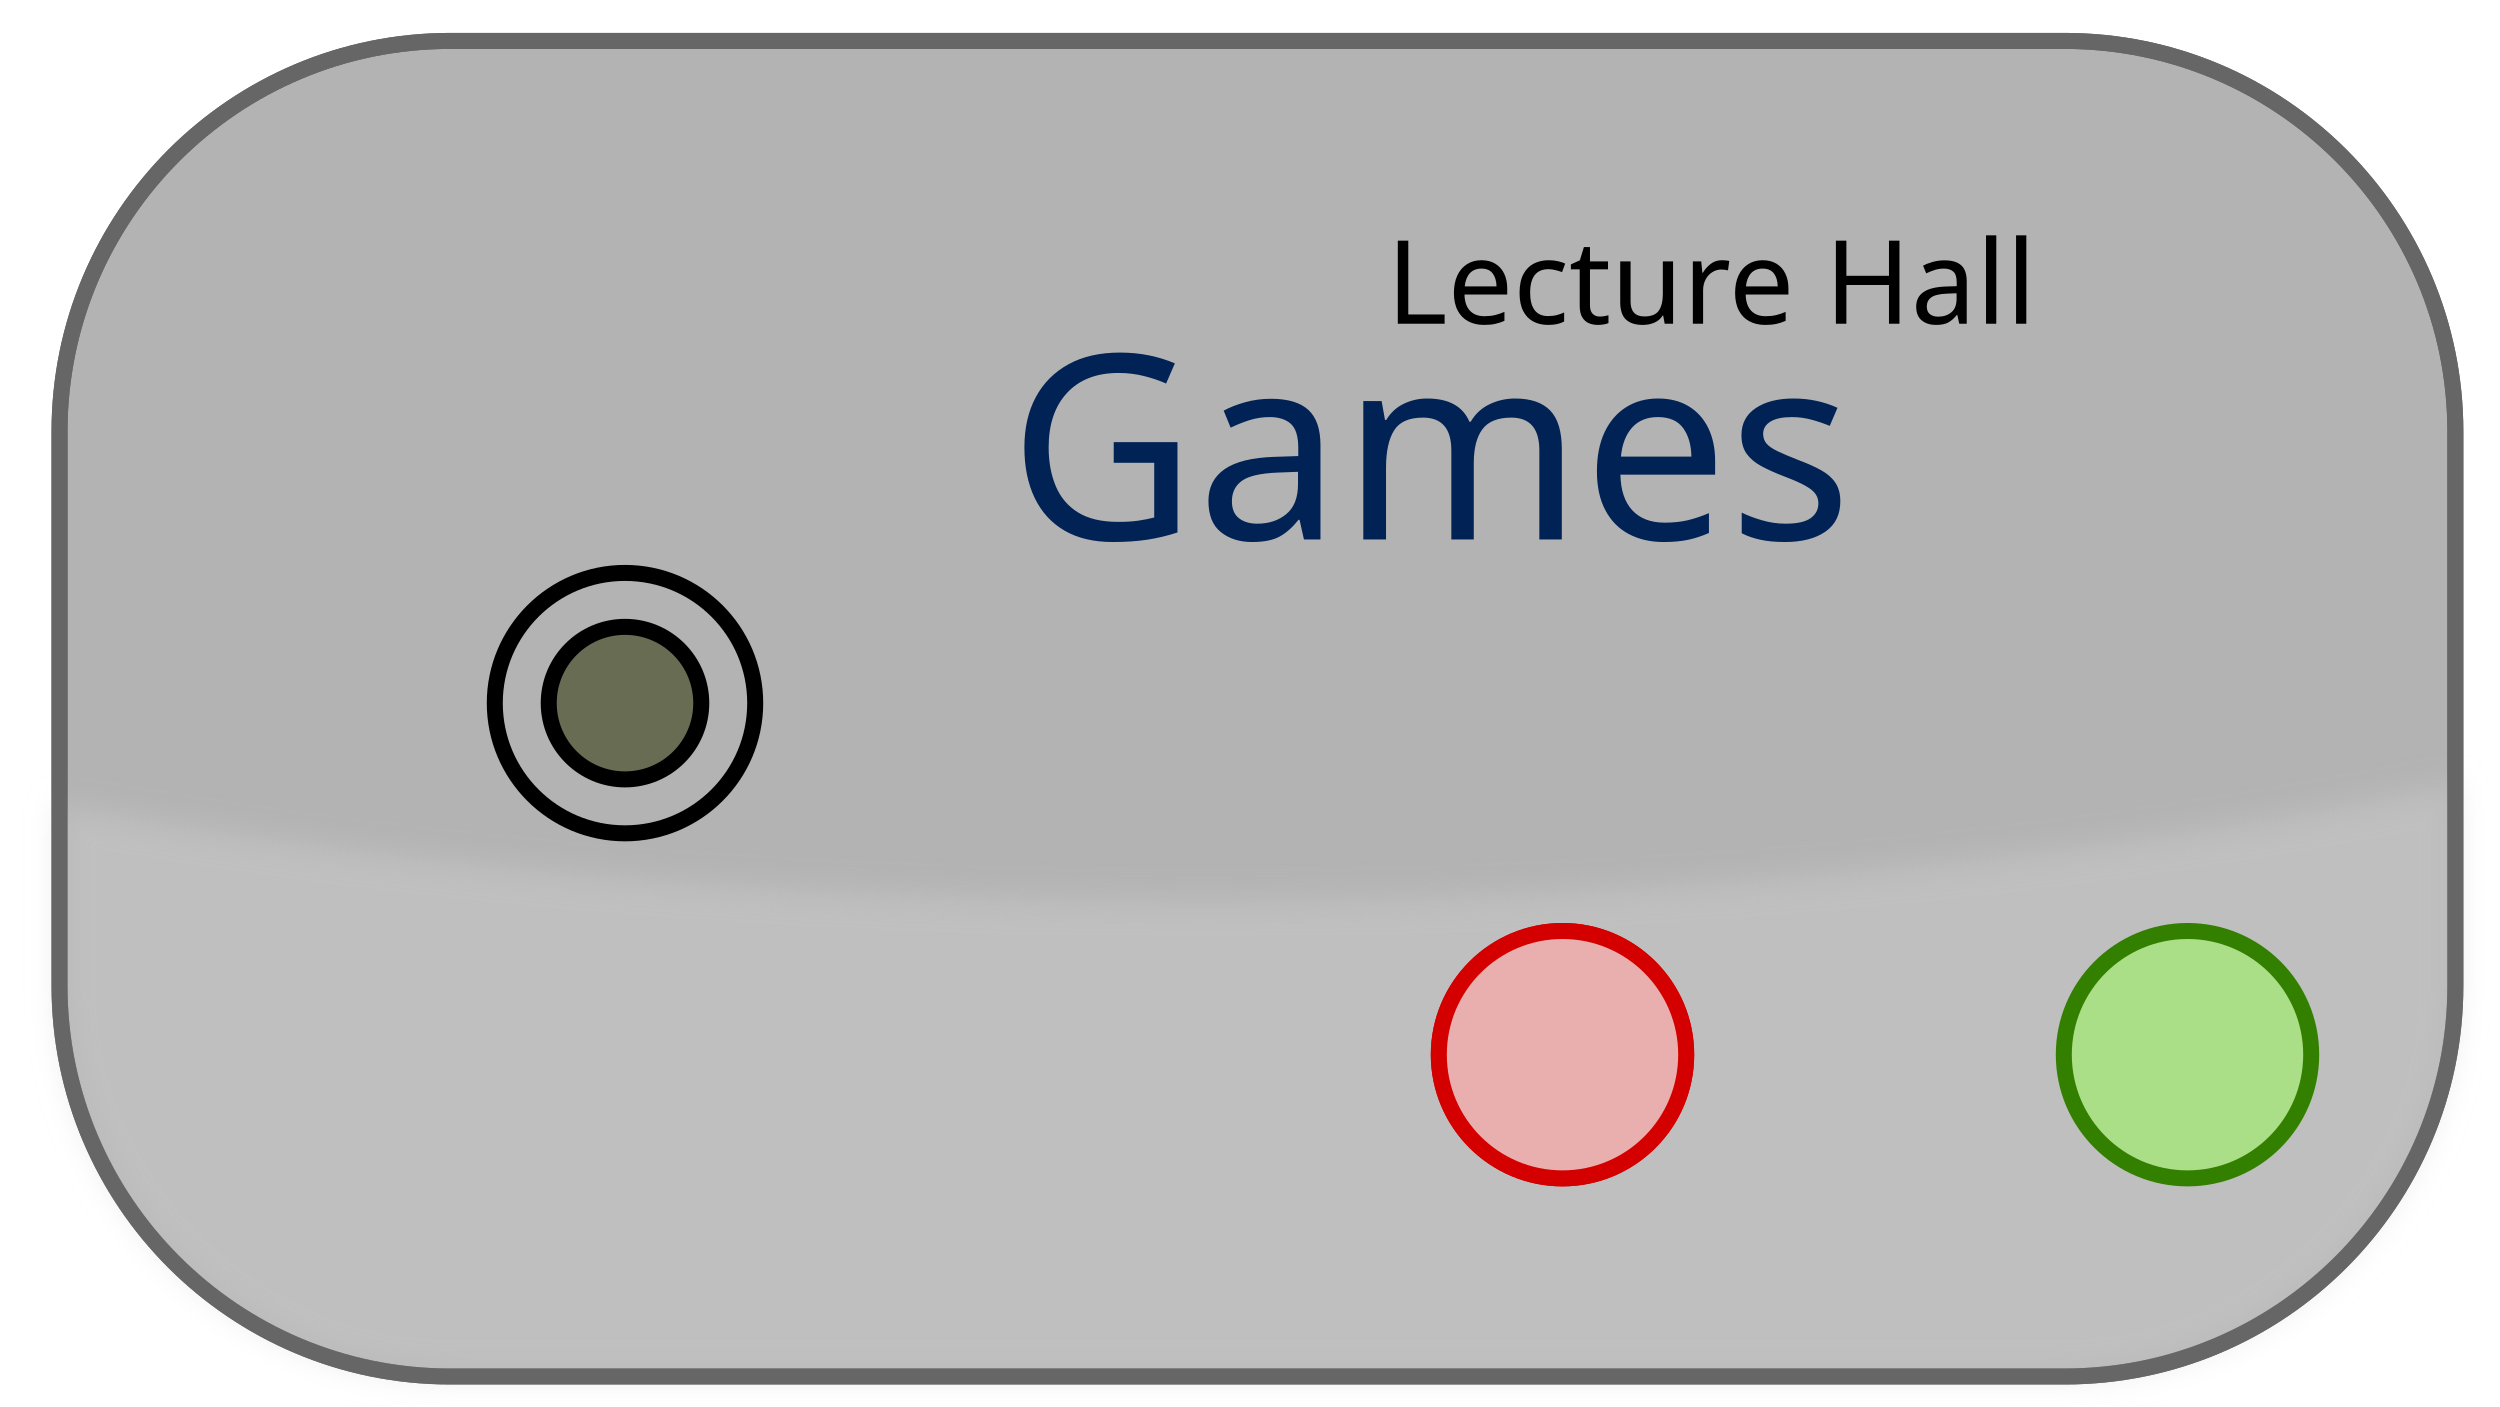
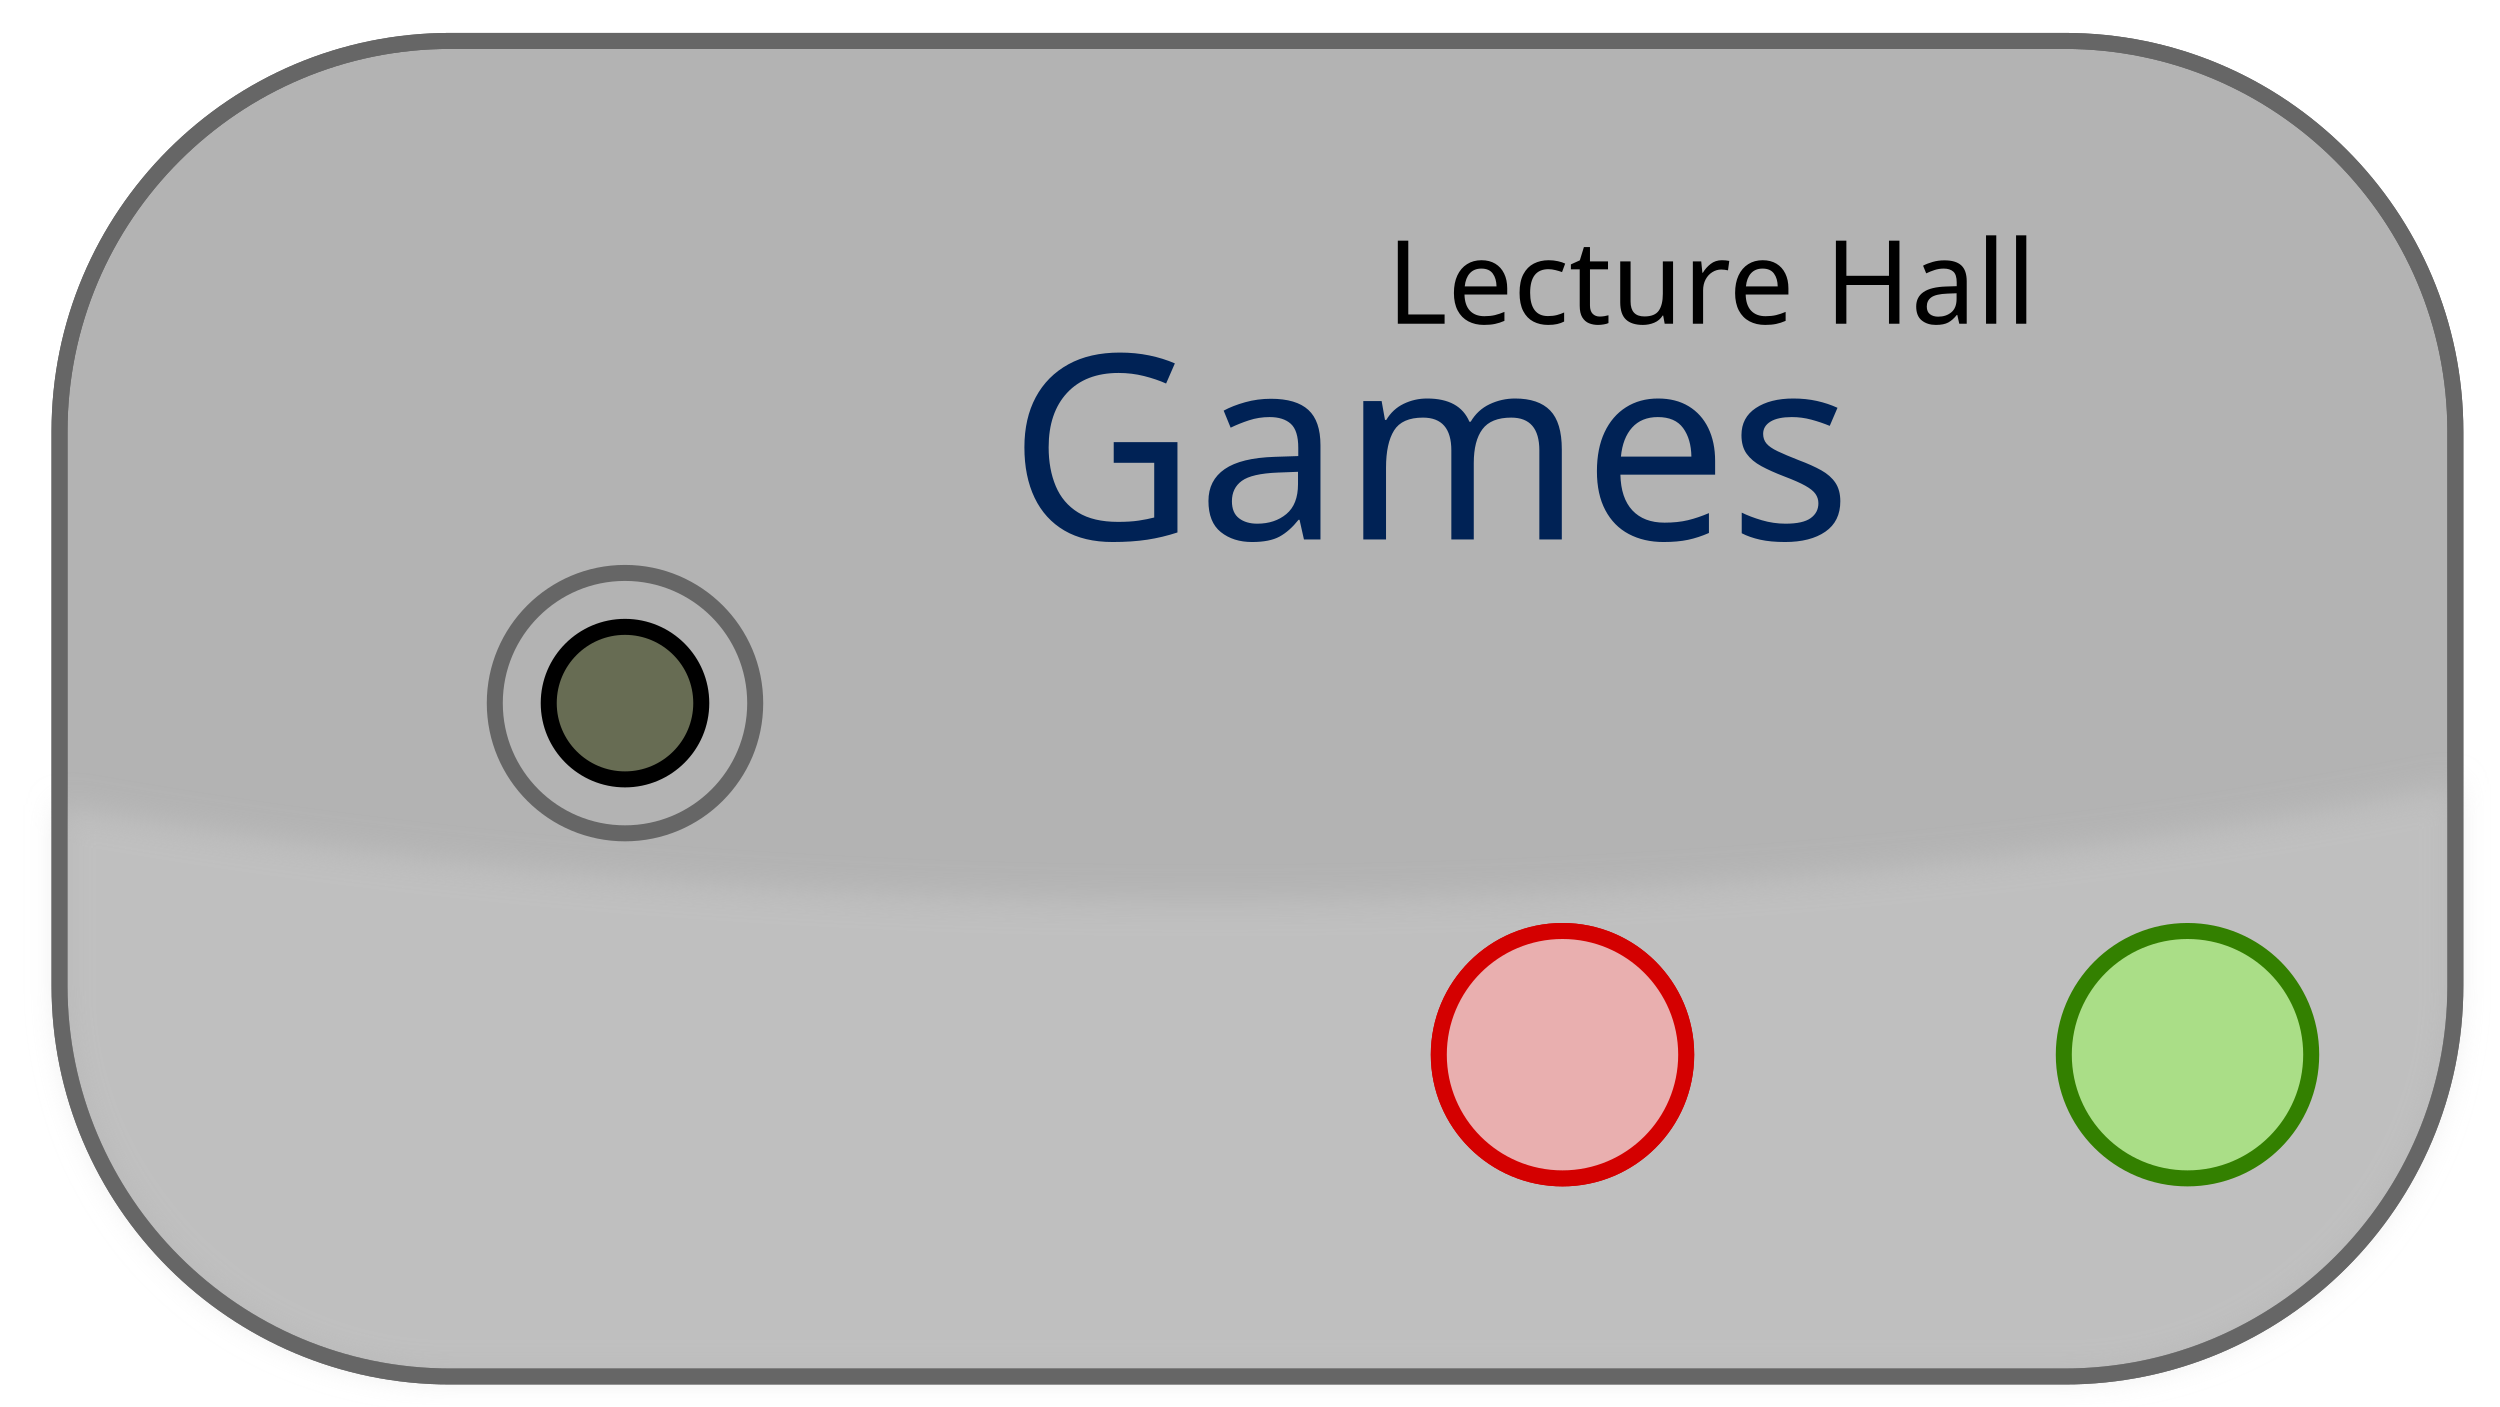
<svg xmlns="http://www.w3.org/2000/svg" width="1920" height="1080" id="svg2" version="1.1">
  <defs id="defs4">
    <filter id="filter3883">
      <feGaussianBlur stdDeviation="11.473" id="feGaussianBlur3885" />
    </filter>
  </defs>
  <g id="layer1" transform="translate(0,27.63773)">
    <g id="g3889">
      <rect ry="300" rx="300" y="3.791" x="45.714" height="1025.714" width="1840" id="rect3084" style="fill:#b3b3b3;fill-opacity:1;fill-rule:nonzero;stroke:#666666;stroke-width:12.3;stroke-linecap:round;stroke-linejoin:round;stroke-miterlimit:4;stroke-opacity:1;stroke-dasharray:none" />
      <path transform="translate(0,-27.63773)" id="rect3104" d="M 1885.719 602.562 C 1620.011 658.297 1287.09 691.438 925.719 691.438 C 599.754 691.438 296.94 664.471 45.719 618.281 L 45.719 757.156 C 45.719 923.356 179.519 1057.156 345.719 1057.156 L 1585.719 1057.156 C 1751.919 1057.156 1885.719 923.356 1885.719 757.156 L 1885.719 602.562 z " style="fill:#cccccc;fill-opacity:1;fill-rule:nonzero;stroke:none;stroke-width:12.3;stroke-linecap:round;stroke-linejoin:round;stroke-miterlimit:4;stroke-opacity:1;filter:url(#filter3883);opacity:0.5" />
      <rect style="fill:none;fill-opacity:1;fill-rule:nonzero;stroke:#666666;stroke-width:12.3;stroke-linecap:round;stroke-linejoin:round;stroke-miterlimit:4;stroke-opacity:1;stroke-dasharray:none" id="rect3887" width="1840" height="1025.714" x="45.714" y="3.791" rx="300" ry="300" />
    </g>
-     <path style="fill:none;stroke:#000000;stroke-width:12.3;stroke-linecap:round;stroke-linejoin:round;stroke-miterlimit:4;stroke-opacity:1;stroke-dasharray:none" id="path2995" d="m 402.857,494.286 a 100,100 0 1 1 -200,0 100,100 0 1 1 200,0 z" transform="translate(177.1429,18.07656)" />
-     <path style="fill:none;stroke:#d40000;stroke-width:12.3;stroke-linecap:round;stroke-linejoin:round;stroke-miterlimit:4;stroke-opacity:1;stroke-dasharray:none" id="path3001" d="m 1284.286,905 a 95,95 0 1 1 -190,0 95,95 0 1 1 190,0 z" transform="translate(10.71423,-122.6377)" />
-     <path transform="translate(10.71423,-122.6377)" d="m 1284.286,905 a 95,95 0 1 1 -190,0 95,95 0 1 1 190,0 z" id="path3003" style="fill:#e9afaf;stroke:#d40000;stroke-width:12.3;stroke-linecap:round;stroke-linejoin:round;stroke-miterlimit:4;stroke-opacity:1;stroke-dasharray:none" />
-     <path transform="translate(490.7142,-122.6377)" d="m 1284.286,905 a 95,95 0 1 1 -190,0 95,95 0 1 1 190,0 z" id="path3003-1" style="fill:#aade87;stroke:#338000;stroke-width:12.3;stroke-linecap:round;stroke-linejoin:round;stroke-miterlimit:4;stroke-opacity:1;stroke-dasharray:none" />
+     <path style="fill:none;stroke:#666666;stroke-width:12.3;stroke-linecap:round;stroke-linejoin:round;stroke-miterlimit:4;stroke-opacity:1;stroke-dasharray:none" id="path2995" d="m 402.857,494.286 c 0,55.228 -44.772,100 -100,100 -55.228,0 -100,-44.772 -100,-100 0,-55.228 44.772,-100 100,-100 55.228,0 100,44.772 100,100 z" transform="translate(177.1429,18.07656)" />
+     <path style="fill:none;stroke:#d40000;stroke-width:12.3;stroke-linecap:round;stroke-linejoin:round;stroke-miterlimit:4;stroke-opacity:1;stroke-dasharray:none" id="path3001" d="m 1284.286,905 c 0,52.467 -42.533,95 -95,95 -52.467,0 -95,-42.533 -95,-95 0,-52.467 42.533,-95 95,-95 52.467,0 95,42.533 95,95 z" transform="translate(10.71423,-122.6377)" />
+     <path transform="translate(10.71423,-122.6377)" d="m 1284.286,905 c 0,52.467 -42.533,95 -95,95 -52.467,0 -95,-42.533 -95,-95 0,-52.467 42.533,-95 95,-95 52.467,0 95,42.533 95,95 z" id="path3003" style="fill:#e9afaf;stroke:#d40000;stroke-width:12.3;stroke-linecap:round;stroke-linejoin:round;stroke-miterlimit:4;stroke-opacity:1;stroke-dasharray:none" />
+     <path transform="translate(490.7142,-122.6377)" d="m 1284.286,905 c 0,52.467 -42.533,95 -95,95 -52.467,0 -95,-42.533 -95,-95 0,-52.467 42.533,-95 95,-95 52.467,0 95,42.533 95,95 z" id="path3003-1" style="fill:#aade87;stroke:#338000;stroke-width:12.3;stroke-linecap:round;stroke-linejoin:round;stroke-miterlimit:4;stroke-opacity:1;stroke-dasharray:none" />
    <flowRoot xml:space="preserve" id="flowRoot3023" style="font-size:144px;font-style:normal;font-weight:bold;text-align:center;line-height:125%;letter-spacing:0px;word-spacing:0px;text-anchor:middle;fill:#aa0000;fill-opacity:1;stroke:#d40000;font-family:Sans;-inkscape-font-specification:Sans Bold" transform="translate(889.1406,431.6741)">
      <flowRegion id="flowRegion3025">
        <rect id="rect3027" width="237.143" height="254.286" x="194.286" y="257.143" style="font-size:144px;font-weight:bold;text-align:center;text-anchor:middle;fill:#aa0000;stroke:#d40000;-inkscape-font-specification:Sans Bold" />
      </flowRegion>
      <flowPara id="flowPara3029" style="font-style:normal;font-variant:normal;font-weight:500;font-stretch:normal;font-family:Ubuntu;-inkscape-font-specification:Ubuntu Medium">B</flowPara>
    </flowRoot>
    <flowRoot xml:space="preserve" id="flowRoot3023-8" style="font-size:144px;font-style:normal;font-weight:bold;text-align:center;line-height:125%;letter-spacing:0px;word-spacing:0px;text-anchor:middle;fill:#338000;fill-opacity:1;stroke:#338000;stroke-width:1.031;font-family:Sans;-inkscape-font-specification:Sans Bold" transform="matrix(0.9411238,0,0,1,1386.705,427.6741)">
      <flowRegion id="flowRegion3025-1" style="stroke-width:1.031">
        <rect id="rect3027-9" width="237.143" height="254.286" x="194.286" y="257.143" style="font-size:144px;font-weight:bold;text-align:center;text-anchor:middle;fill:#338000;stroke:#338000;stroke-width:1.031;-inkscape-font-specification:Sans Bold" />
      </flowRegion>
      <flowPara id="flowPara3029-3" style="font-style:normal;font-variant:normal;font-weight:500;font-stretch:normal;stroke-width:1.063;font-family:Ubuntu;-inkscape-font-specification:Ubuntu Medium">A</flowPara>
    </flowRoot>
-     <path style="fill:#676c53;stroke:#000000;stroke-width:21;stroke-linecap:round;stroke-linejoin:round;stroke-miterlimit:4;stroke-opacity:1;stroke-dasharray:none" id="path2995-1" d="m 402.857,494.286 a 100,100 0 1 1 -200,0 100,100 0 1 1 200,0 z" transform="matrix(0.5857143,0,0,0.5857143,302.6122,222.8521)" />
+     <path style="fill:#676c53;stroke:#000000;stroke-width:21;stroke-linecap:round;stroke-linejoin:round;stroke-miterlimit:4;stroke-opacity:1;stroke-dasharray:none" id="path2995-1" d="m 402.857,494.286 c 0,55.228 -44.772,100 -100,100 -55.228,0 -100,-44.772 -100,-100 0,-55.228 44.772,-100 100,-100 55.228,0 100,44.772 100,100 z" transform="matrix(0.5857143,0,0,0.5857143,302.6122,222.8521)" />
    <text xml:space="preserve" style="font-size:89.387px;font-style:normal;font-weight:normal;text-align:end;line-height:125%;letter-spacing:0px;word-spacing:0px;text-anchor:end;fill:#000000;fill-opacity:1;stroke:none;font-family:Sans" x="1680" y="221.015" id="text3076">
      <tspan id="tspan3078" x="1680" y="221.015" style="font-style:normal;font-variant:normal;font-weight:normal;font-stretch:normal;font-family:Ubuntu;-inkscape-font-specification:Ubuntu">Lecture Hall</tspan>
    </text>
    <text xml:space="preserve" style="font-size:198.238px;font-style:normal;font-weight:normal;text-align:end;line-height:125%;letter-spacing:0px;word-spacing:0px;text-anchor:end;fill:#002255;fill-opacity:1;stroke:none;font-family:Sans" x="1680" y="386.648" id="text3080">
      <tspan id="tspan3082" x="1680" y="386.648" style="font-style:normal;font-variant:normal;font-weight:normal;font-stretch:normal;fill:#002255;font-family:Ubuntu;-inkscape-font-specification:Ubuntu">Games</tspan>
    </text>
  </g>
</svg>
